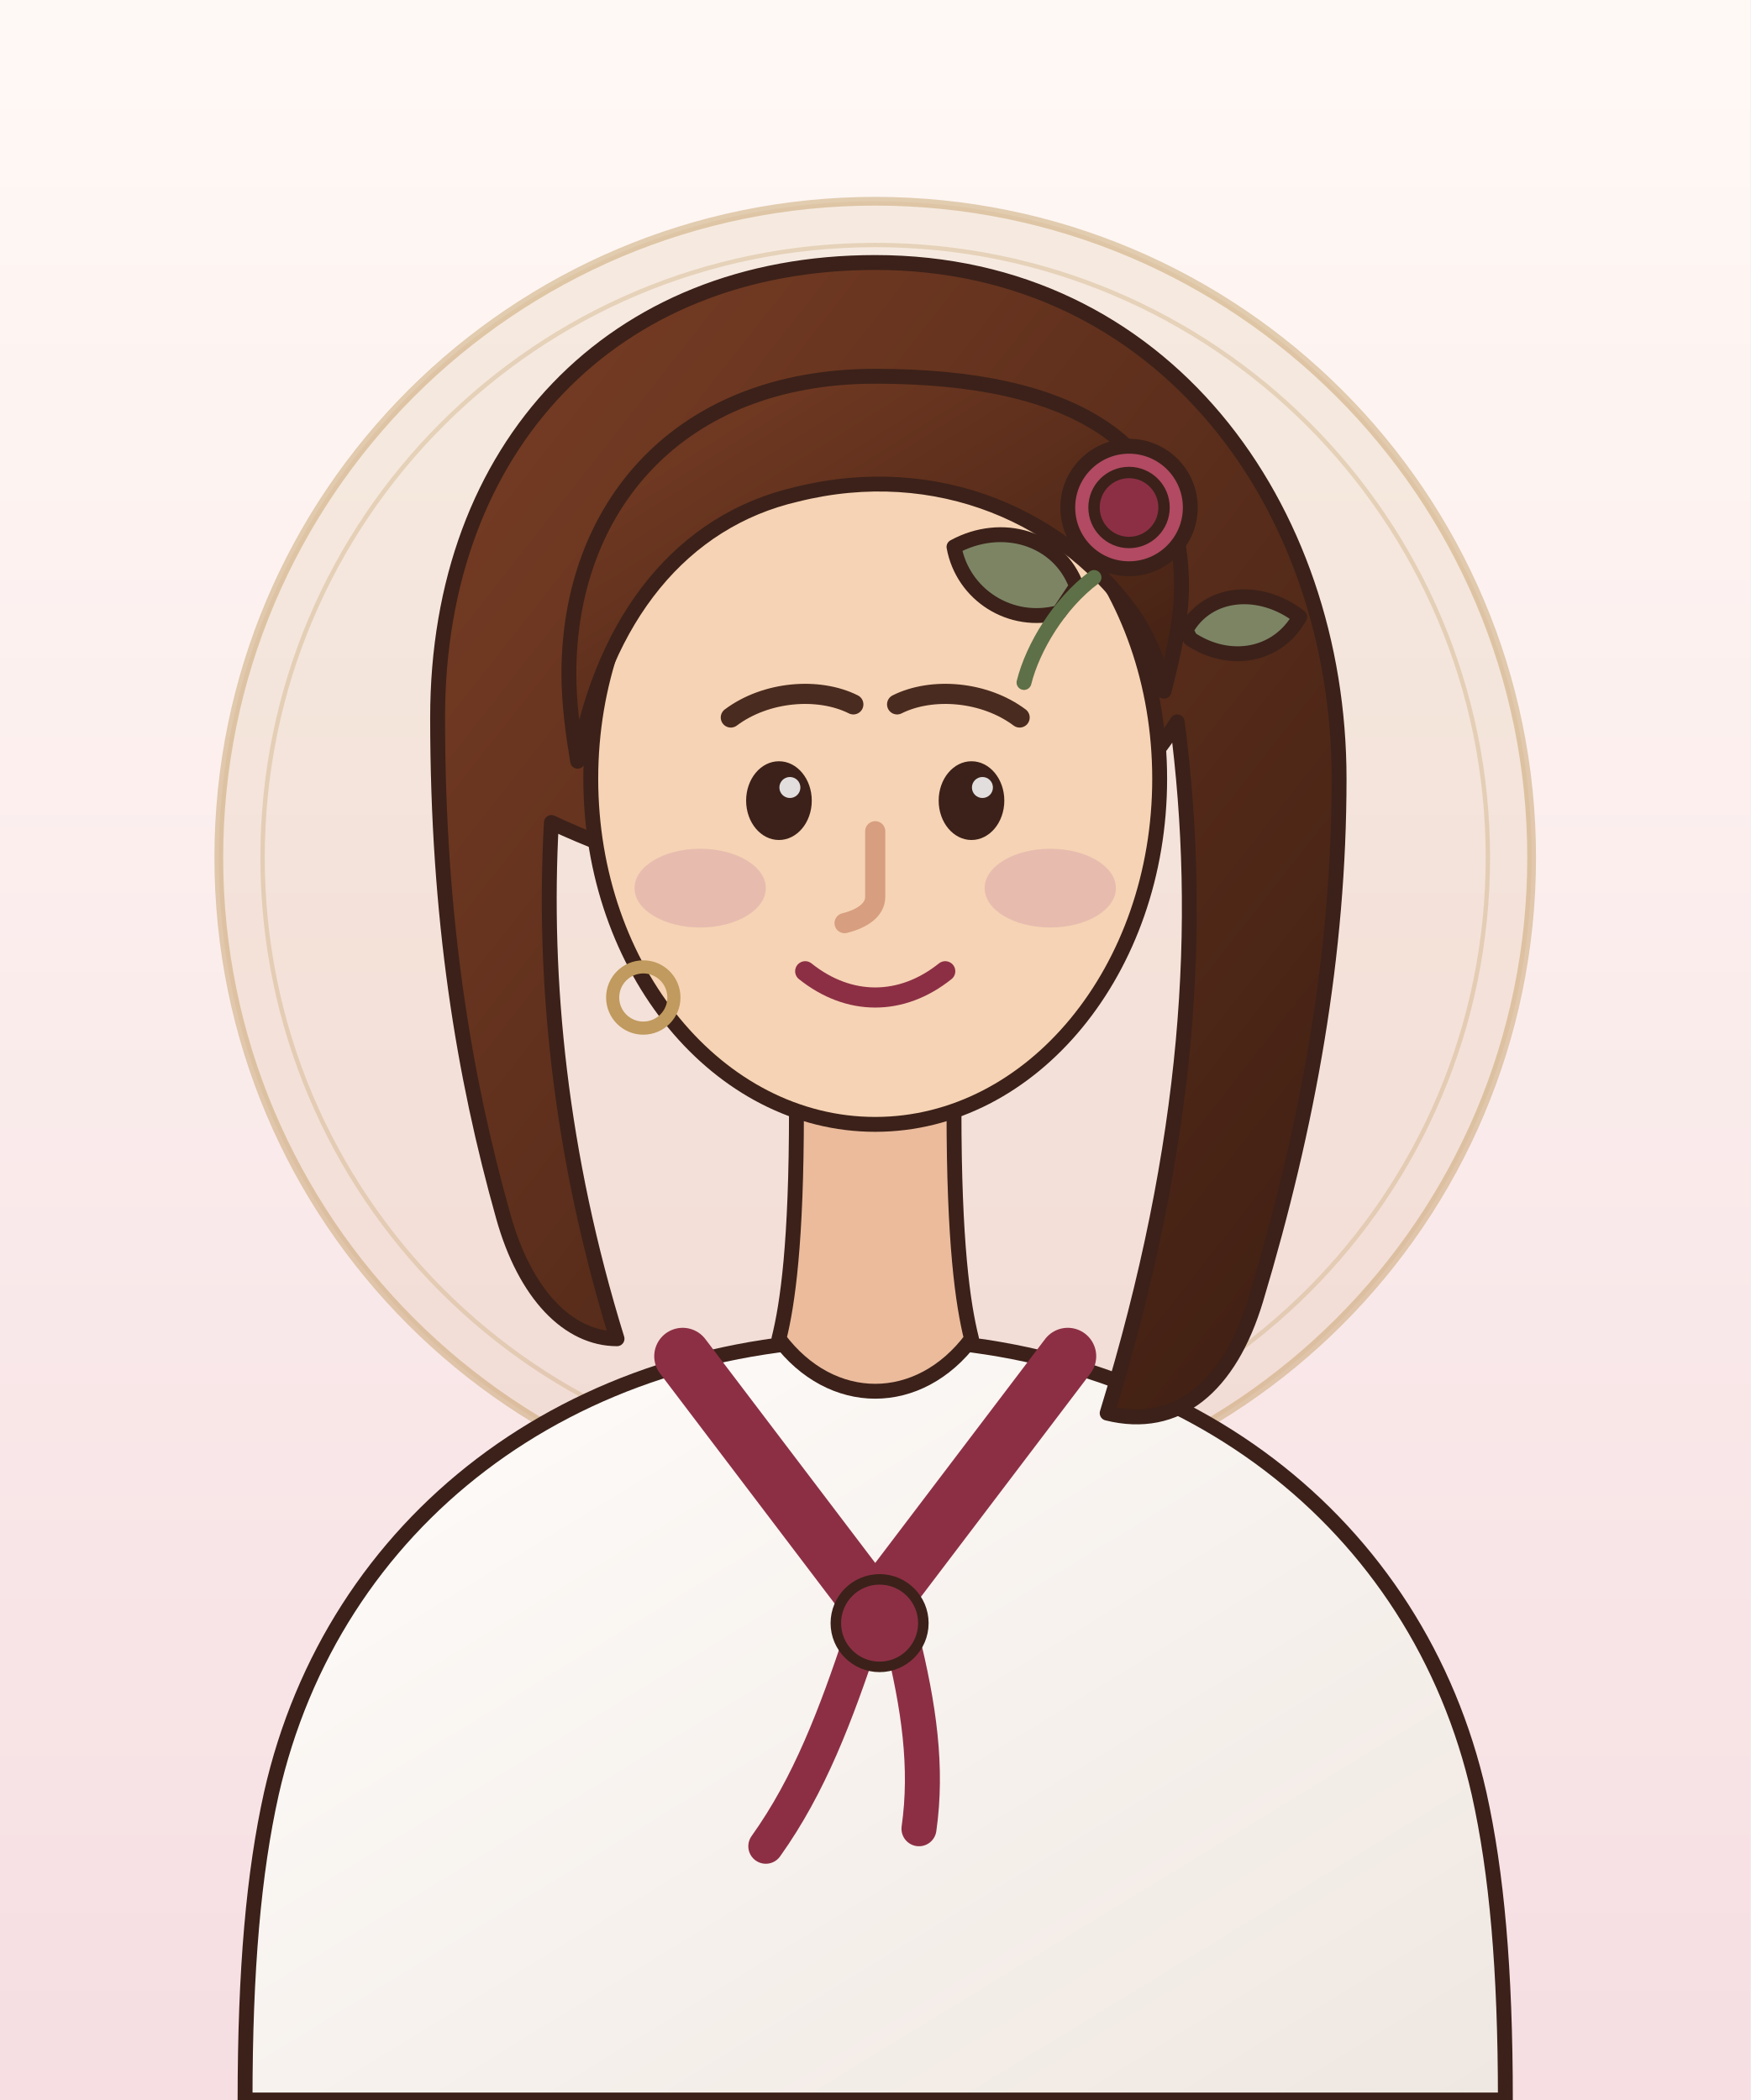
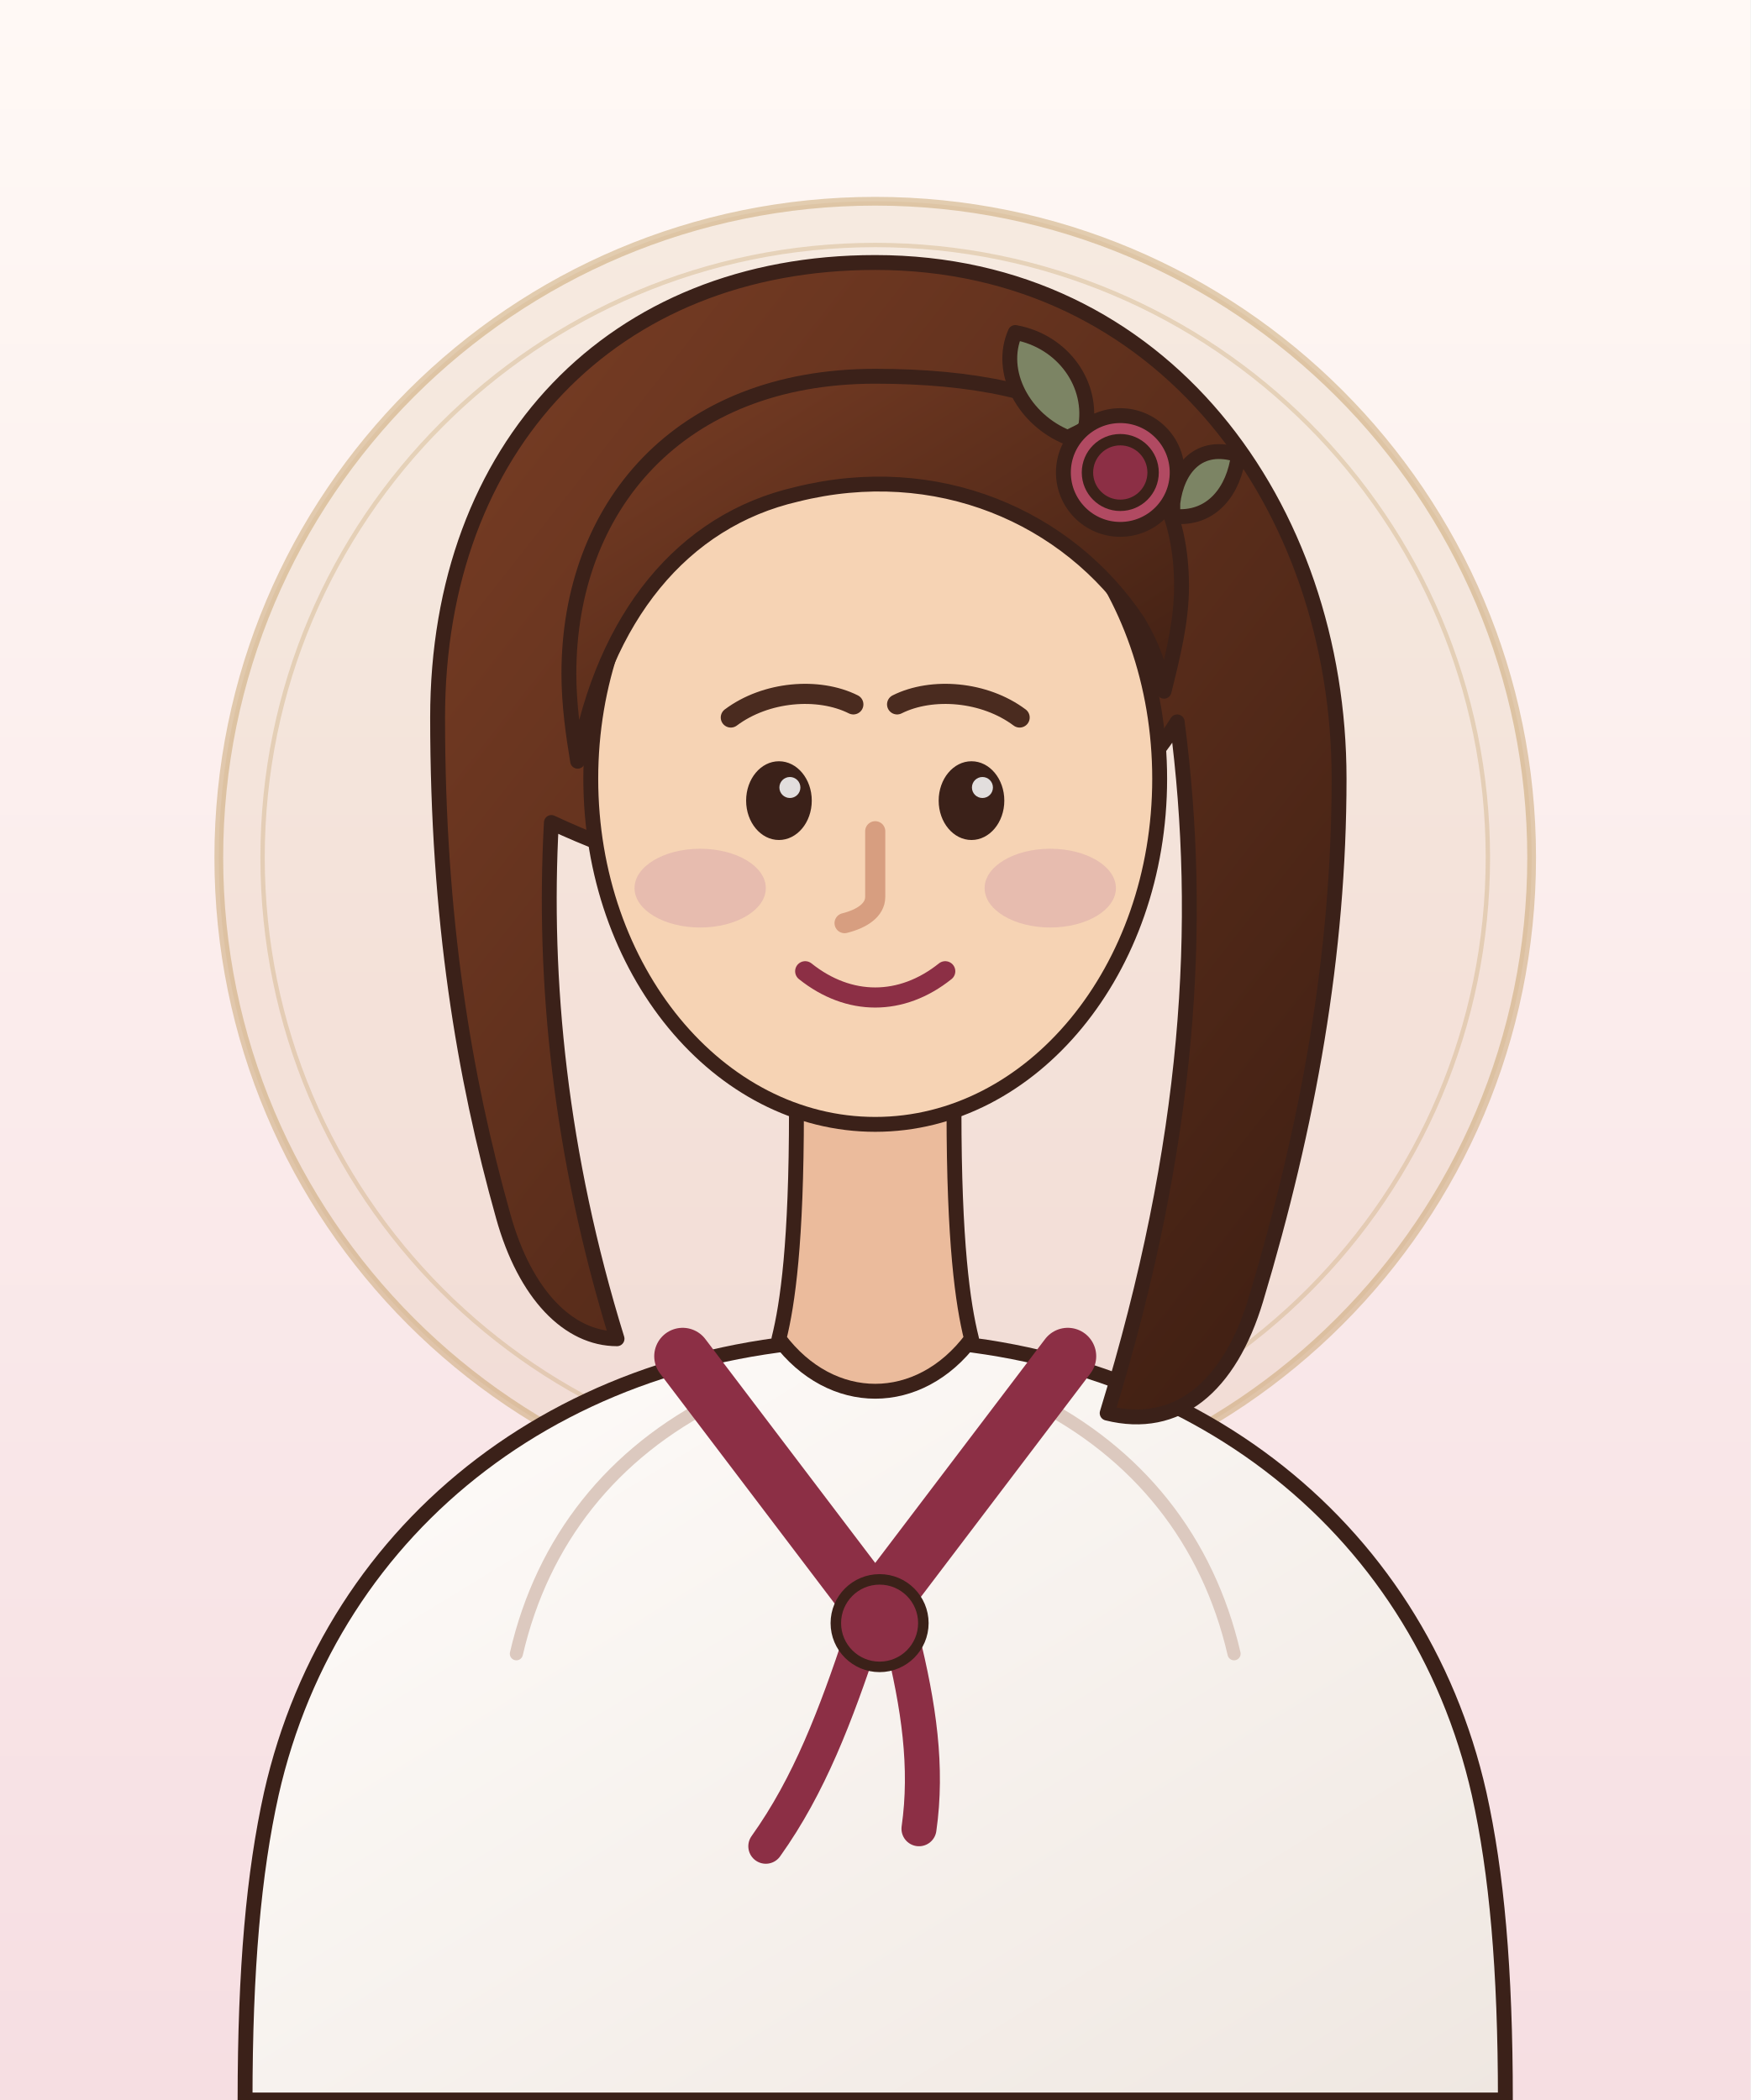
<svg xmlns="http://www.w3.org/2000/svg" viewBox="0 0 400 480" width="400" height="480" role="img" aria-label="Illustrated portrait of Samantha">
  <defs>
    <linearGradient id="sam-bg" x1="0" y1="0" x2="0" y2="1">
      <stop offset="0" stop-color="#FFF9F5" />
      <stop offset="1" stop-color="#F6DEE2" />
    </linearGradient>
    <linearGradient id="sam-hair" x1="0" y1="0" x2="1" y2="1">
      <stop offset="0" stop-color="#7A3E25" />
      <stop offset="1" stop-color="#3D1E12" />
    </linearGradient>
    <linearGradient id="sam-linen" x1="0" y1="0" x2="1" y2="1">
      <stop offset="0" stop-color="#FFFDFB" />
      <stop offset="1" stop-color="#EFE7E1" />
    </linearGradient>
    <clipPath id="sam-frame">
      <rect width="400" height="480" />
    </clipPath>
  </defs>
  <g clip-path="url(#sam-frame)" stroke="#3B2119" stroke-width="3.4" stroke-linejoin="round" stroke-linecap="round">
    <rect width="400" height="480" fill="url(#sam-bg)" stroke="none" />
    <circle cx="200" cy="196" r="150" fill="#C09A5E" opacity=".13" stroke="none" />
    <circle cx="200" cy="196" r="150" fill="none" stroke="#C09A5E" stroke-width="2" opacity=".45" />
    <circle cx="200" cy="196" r="140" fill="none" stroke="#C09A5E" stroke-width="1" opacity=".3" />
    <path d="M200 306c-70 0-124 42-138 104-4 18-6 40-6 70h288c0-30-2-52-6-70-14-62-68-104-138-104z" fill="url(#sam-linen)" />
+     <g fill="none" stroke="#DCC9BF" stroke-width="3">
+       <path d="M164 320c-24 12-40 32-46 58" />
+       <path d="M236 320c24 12 40 32 46 58" />
+     </g>
    <path d="M182 254c0 30-2 44-4 52 6 8 14 12 22 12s16-4 22-12c-2-8-4-22-4-52z" fill="#EBBB9C" />
    <path d="M200 60c-60 0-100 42-100 104 0 46 6 82 15 114 5 18 15 28 26 28-13-42-17-82-15-118 32 15 70 21 97 12 21-7 36-19 46-35 6 46 3 96-16 158 16 4 28-6 34-26 12-40 19-79 19-119 0-62-40-118-106-118z" fill="url(#sam-hair)" />
    <ellipse cx="200" cy="178" rx="65" ry="79" fill="#F6D3B4" />
    <path d="M200 86c-45 0-70 30-70 68 0 7 1 14 2 20 6-33 24-55 50-61 32-8 62 5 78 29 3 5 5 10 6 16 2-8 4-16 4-24 0-33-25-48-70-48z" fill="url(#sam-hair)" />
    <g stroke-width="4.6">
      <path d="M167 164c8-6 20-7 28-3" fill="none" stroke="#4A2B1F" />
      <path d="M205 161c8-4 20-3 28 3" fill="none" stroke="#4A2B1F" />
      <path d="M200 190v15c0 3-3 5-7 6" fill="none" stroke="#D79E80" />
      <path d="M184 222c10 8 22 8 32 0" fill="none" stroke="#8C2F45" />
    </g>
    <g stroke="none">
      <ellipse cx="178" cy="183" rx="7.5" ry="9" fill="#3B2119" />
      <ellipse cx="222" cy="183" rx="7.5" ry="9" fill="#3B2119" />
      <circle cx="180.5" cy="180" r="2.4" fill="#fff" opacity=".85" />
      <circle cx="224.5" cy="180" r="2.4" fill="#fff" opacity=".85" />
      <ellipse cx="160" cy="203" rx="15" ry="9" fill="#D4A0A8" opacity=".45" />
      <ellipse cx="240" cy="203" rx="15" ry="9" fill="#D4A0A8" opacity=".45" />
    </g>
-     <circle cx="147" cy="228" r="7" fill="none" stroke="#C09A5E" stroke-width="3" />
    <g stroke="none">
      <path d="M156 310 200 368 244 310" fill="none" stroke="#8C2F45" stroke-width="13" stroke-linecap="round" stroke-linejoin="round" />
      <path d="M197 374c-6 18-12 34-22 48" fill="none" stroke="#8C2F45" stroke-width="8" stroke-linecap="round" />
      <path d="M206 374c4 16 6 30 4 44" fill="none" stroke="#8C2F45" stroke-width="8" stroke-linecap="round" />
      <circle cx="201" cy="371" r="10" fill="#8C2F45" />
      <circle cx="201" cy="371" r="10" fill="none" stroke="#3B2119" stroke-width="2.4" />
    </g>
-     <g transform="translate(258 116)">
-       <path d="M-16 24c-11 3-22-4-24-15 11-6 24-2 28 9z" fill="#7C8464" />
-       <path d="M14 30c9 6 20 4 25-5-9-7-21-6-26 3z" fill="#7C8464" />
-       <path d="M-8 16c-8 6-14 16-16 24" fill="none" stroke="#5E7047" />
-       <circle r="14" fill="#B14A62" />
-       <circle r="8" fill="#8C2F45" stroke-width="2.6" />
+     <g transform="translate(256 108)">
+       <path d="M-12-8c-10-4-16-15-12-24 11 2 18 12 16 22z" fill="#7C8464" />
+       <path d="M12 10c9 1 14-6 15-14-9-3-14 3-15 11z" fill="#7C8464" />
+       <circle r="13" fill="#B14A62" />
+       <circle r="7.5" fill="#8C2F45" stroke-width="2.6" />
    </g>
  </g>
</svg>
